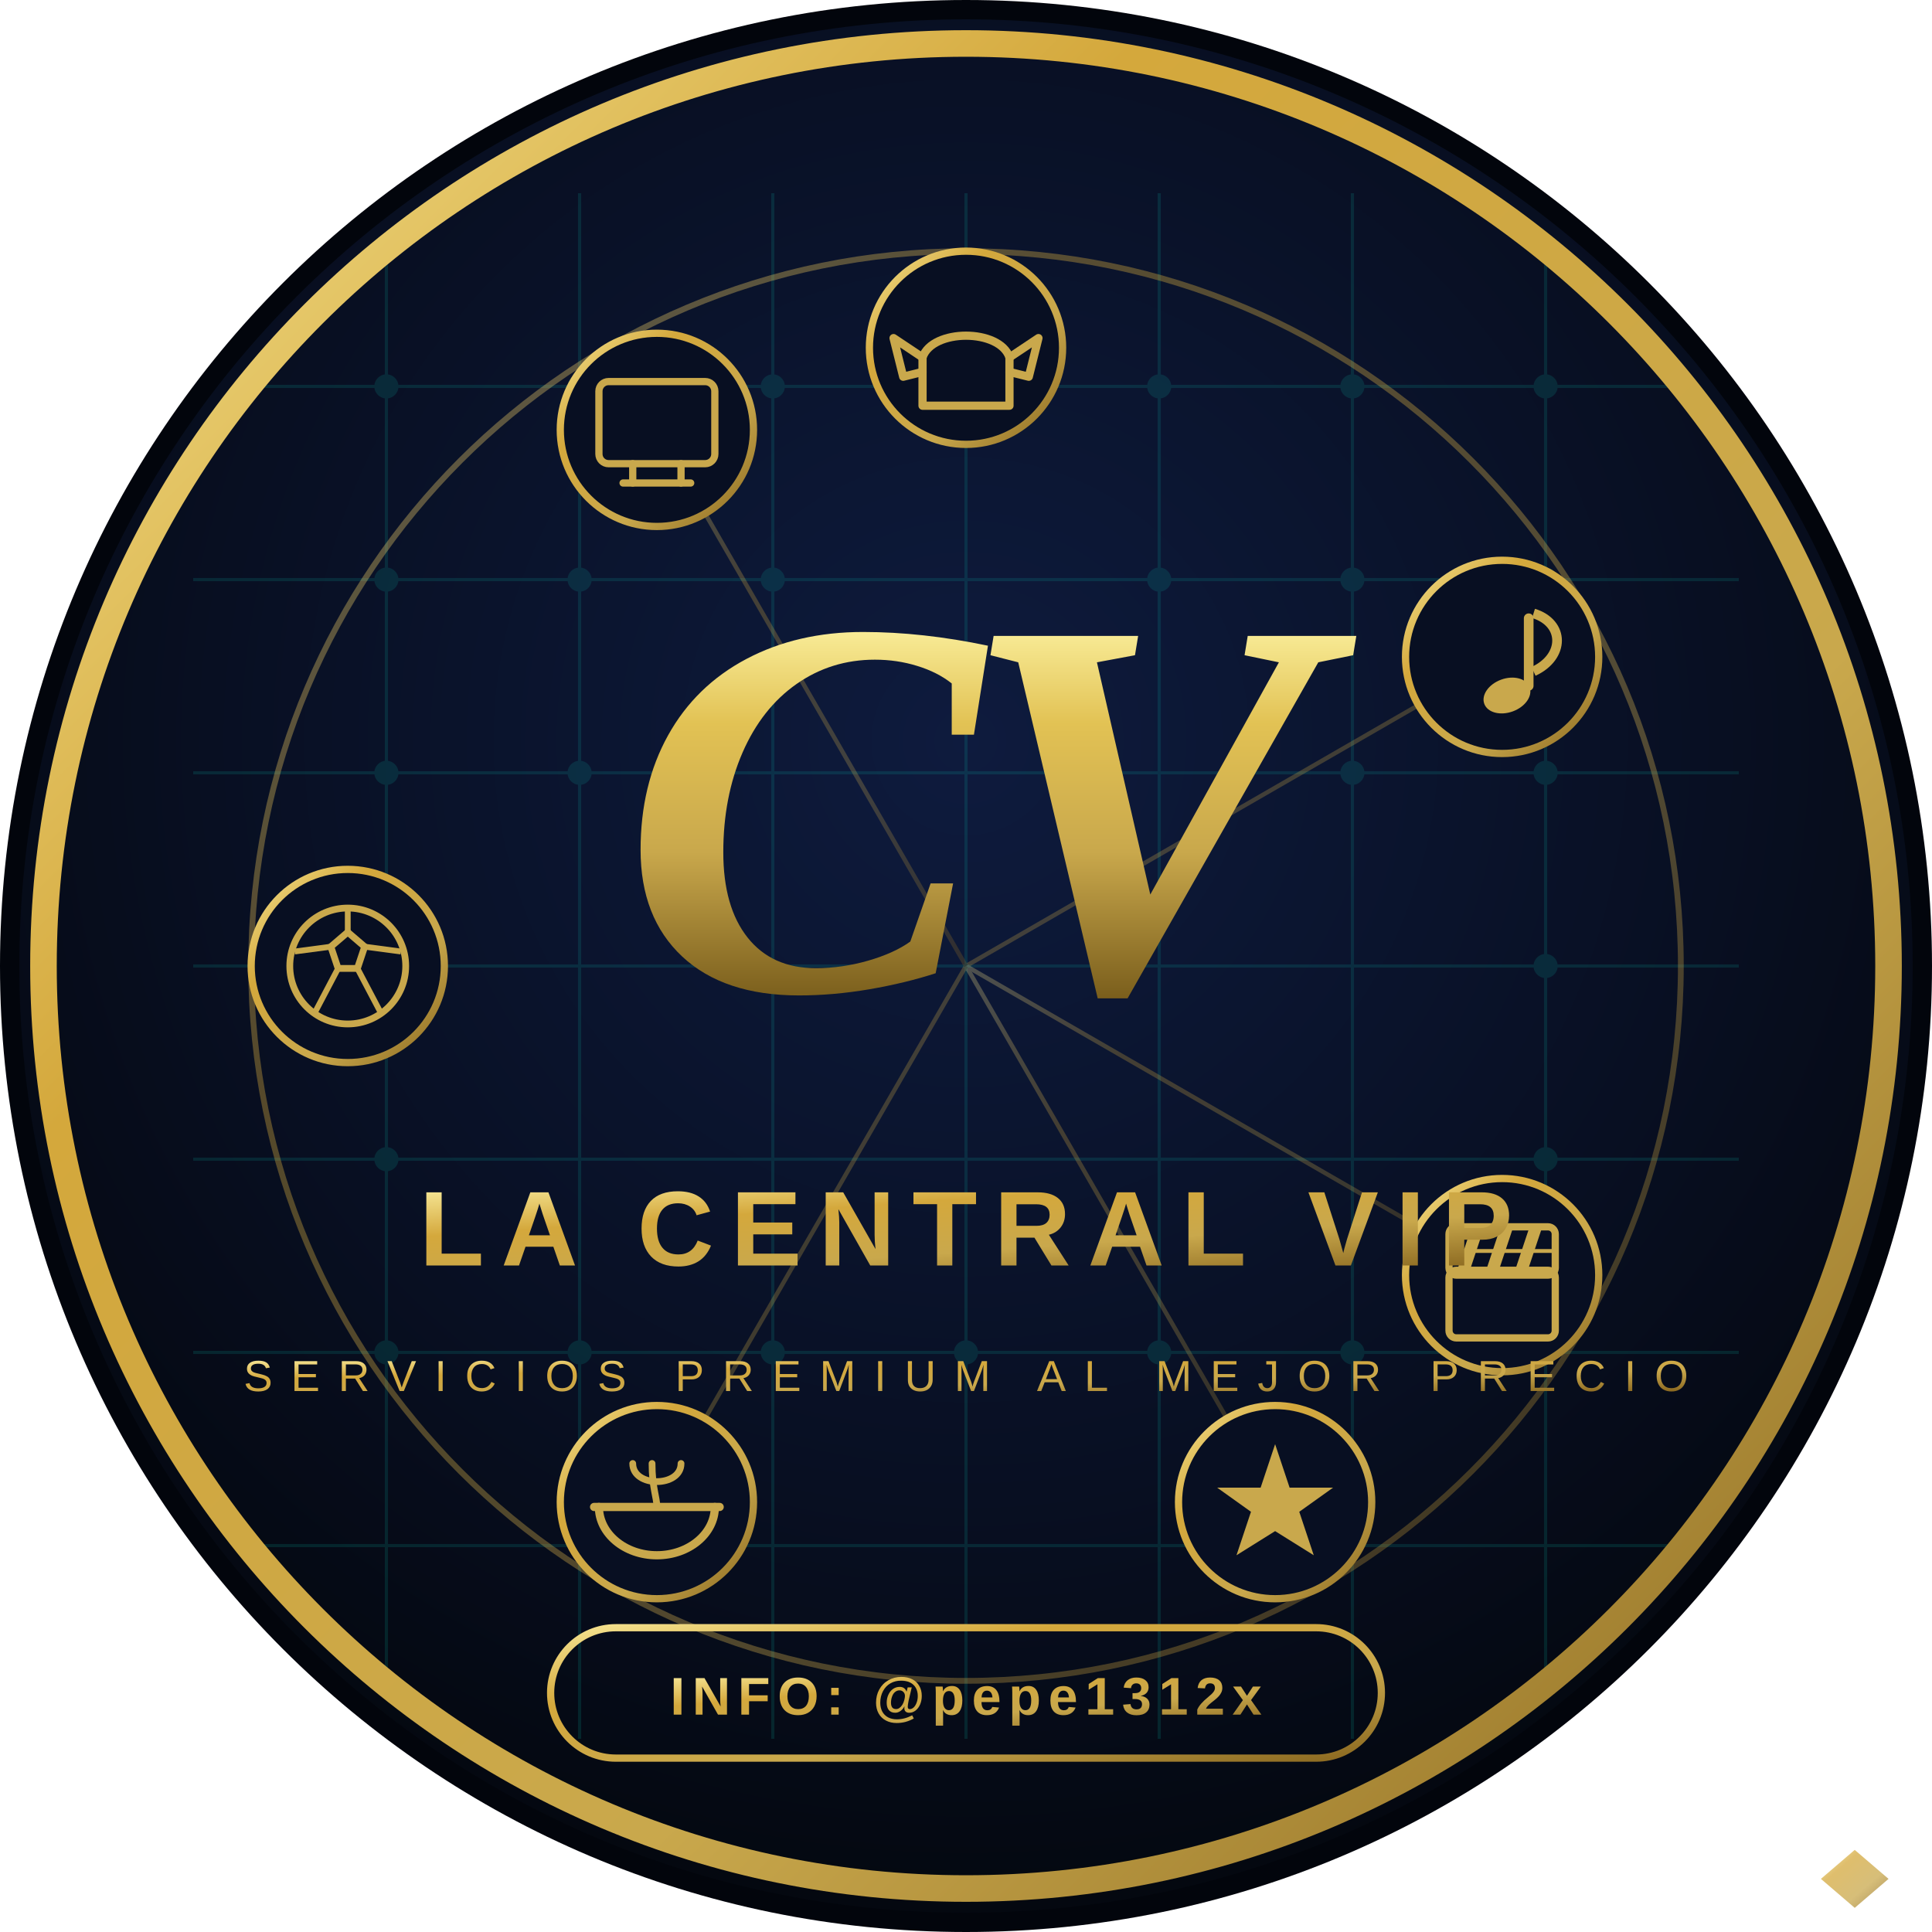
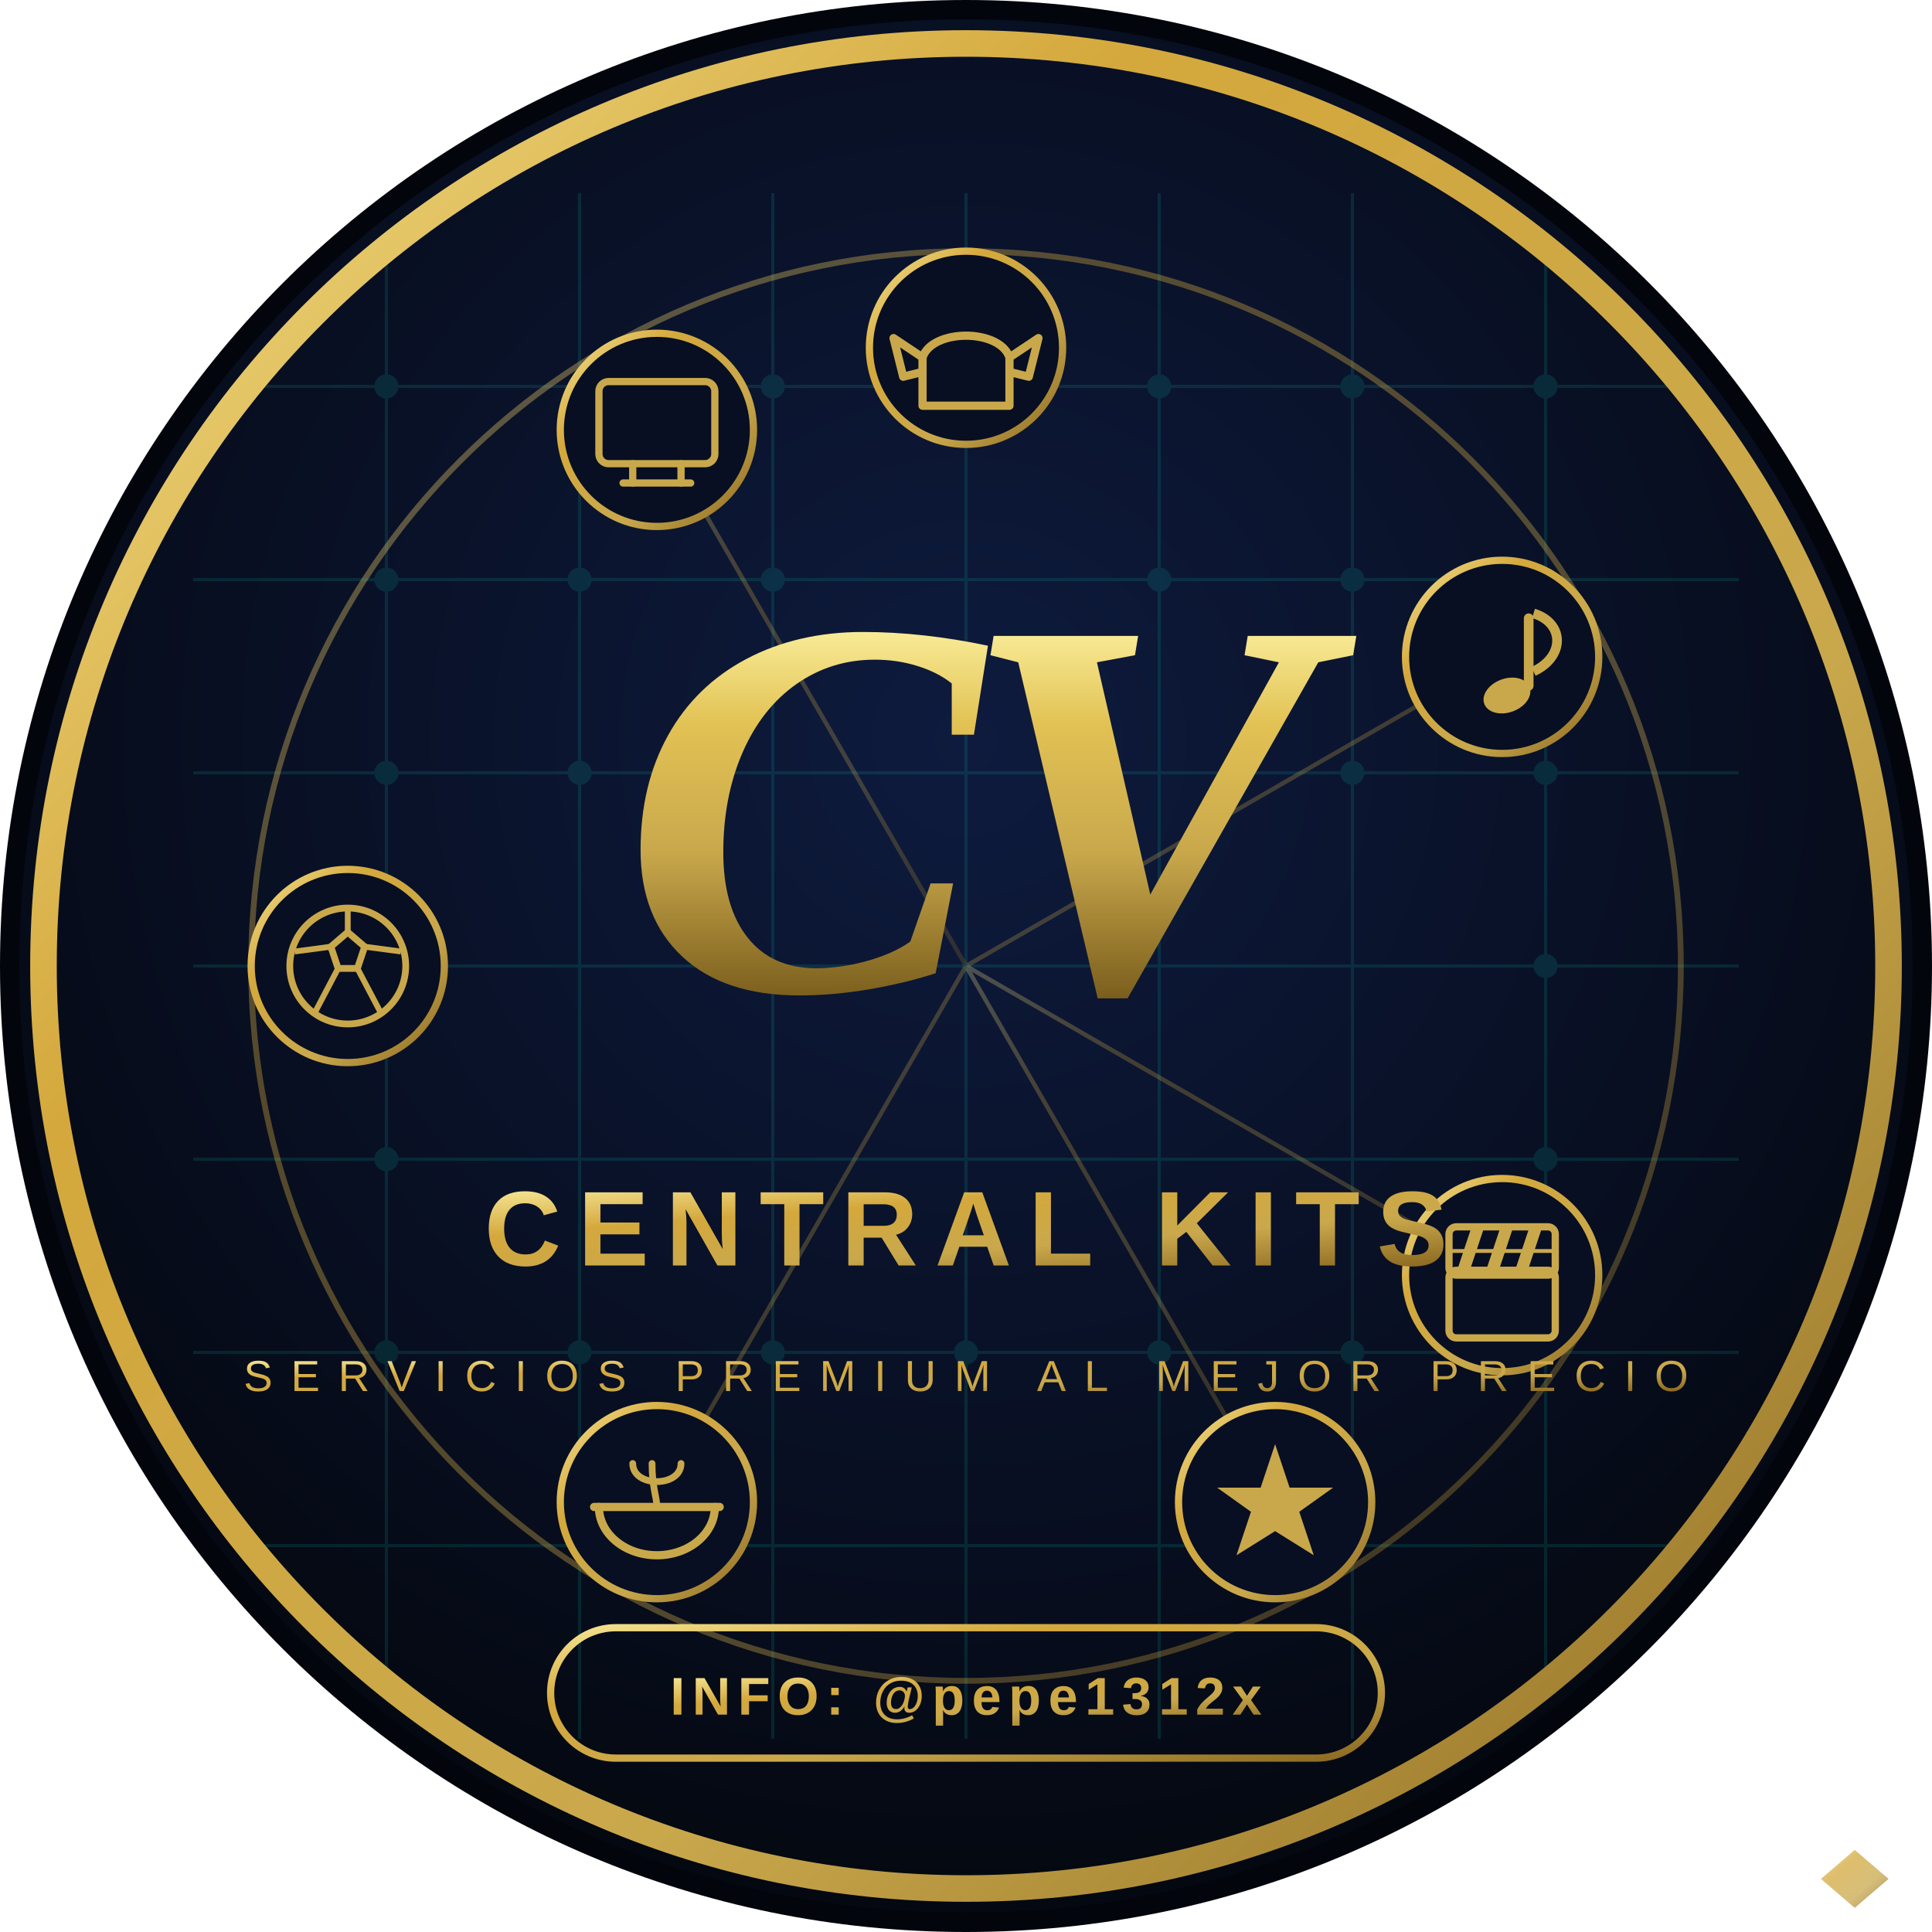
<svg xmlns="http://www.w3.org/2000/svg" viewBox="0 0 400 400" width="400" height="400">
  <defs>
    <radialGradient id="bgG" cx="50%" cy="38%" r="62%">
      <stop offset="0%" stop-color="#0e1b3e" />
      <stop offset="65%" stop-color="#080f22" />
      <stop offset="100%" stop-color="#040810" />
    </radialGradient>
    <linearGradient id="goldG" x1="0%" y1="0%" x2="100%" y2="100%">
      <stop offset="0%" stop-color="#f5e492" />
      <stop offset="30%" stop-color="#d4a83c" />
      <stop offset="65%" stop-color="#c9a84c" />
      <stop offset="100%" stop-color="#8a6820" />
    </linearGradient>
    <linearGradient id="cvG" x1="0%" y1="0%" x2="0%" y2="100%">
      <stop offset="0%" stop-color="#f8eb96" />
      <stop offset="25%" stop-color="#e2c254" />
      <stop offset="60%" stop-color="#c9a84c" />
      <stop offset="100%" stop-color="#7a5e1c" />
    </linearGradient>
    <linearGradient id="cvGH" x1="0%" y1="0%" x2="100%" y2="0%">
      <stop offset="0%" stop-color="#f5e492" />
      <stop offset="50%" stop-color="#c9a84c" />
      <stop offset="100%" stop-color="#8a6820" />
    </linearGradient>
    <clipPath id="clip">
      <circle cx="200" cy="200" r="192" />
    </clipPath>
  </defs>
  <circle cx="200" cy="200" r="200" fill="#02050c" />
  <circle cx="200" cy="200" r="196" fill="url(#bgG)" />
  <g clip-path="url(#clip)" opacity="0.13" fill="none" stroke="#05d8c0" stroke-width="0.65">
    <line x1="40" y1="80" x2="360" y2="80" />
    <line x1="40" y1="120" x2="360" y2="120" />
    <line x1="40" y1="160" x2="360" y2="160" />
    <line x1="40" y1="200" x2="360" y2="200" />
    <line x1="40" y1="240" x2="360" y2="240" />
    <line x1="40" y1="280" x2="360" y2="280" />
    <line x1="40" y1="320" x2="360" y2="320" />
    <line x1="80" y1="40" x2="80" y2="360" />
    <line x1="120" y1="40" x2="120" y2="360" />
    <line x1="160" y1="40" x2="160" y2="360" />
    <line x1="200" y1="40" x2="200" y2="360" />
    <line x1="240" y1="40" x2="240" y2="360" />
    <line x1="280" y1="40" x2="280" y2="360" />
    <line x1="320" y1="40" x2="320" y2="360" />
    <circle cx="80" cy="80" r="2.5" fill="#05d8c0" stroke="none" />
    <circle cx="120" cy="80" r="2.5" fill="#05d8c0" stroke="none" />
    <circle cx="160" cy="80" r="2.5" fill="#05d8c0" stroke="none" />
    <circle cx="200" cy="80" r="2.5" fill="#05d8c0" stroke="none" />
    <circle cx="240" cy="80" r="2.5" fill="#05d8c0" stroke="none" />
    <circle cx="280" cy="80" r="2.5" fill="#05d8c0" stroke="none" />
    <circle cx="320" cy="80" r="2.5" fill="#05d8c0" stroke="none" />
    <circle cx="80" cy="120" r="2.5" fill="#05d8c0" stroke="none" />
    <circle cx="120" cy="120" r="2.5" fill="#05d8c0" stroke="none" />
    <circle cx="160" cy="120" r="2.5" fill="#05d8c0" stroke="none" />
    <circle cx="240" cy="120" r="2.5" fill="#05d8c0" stroke="none" />
    <circle cx="280" cy="120" r="2.5" fill="#05d8c0" stroke="none" />
    <circle cx="320" cy="120" r="2.5" fill="#05d8c0" stroke="none" />
    <circle cx="80" cy="160" r="2.5" fill="#05d8c0" stroke="none" />
    <circle cx="120" cy="160" r="2.5" fill="#05d8c0" stroke="none" />
    <circle cx="280" cy="160" r="2.5" fill="#05d8c0" stroke="none" />
    <circle cx="320" cy="160" r="2.5" fill="#05d8c0" stroke="none" />
    <circle cx="80" cy="200" r="2.5" fill="#05d8c0" stroke="none" />
    <circle cx="320" cy="200" r="2.5" fill="#05d8c0" stroke="none" />
    <circle cx="80" cy="240" r="2.5" fill="#05d8c0" stroke="none" />
    <circle cx="320" cy="240" r="2.5" fill="#05d8c0" stroke="none" />
    <circle cx="80" cy="280" r="2.5" fill="#05d8c0" stroke="none" />
    <circle cx="120" cy="280" r="2.5" fill="#05d8c0" stroke="none" />
    <circle cx="160" cy="280" r="2.5" fill="#05d8c0" stroke="none" />
    <circle cx="200" cy="280" r="2.5" fill="#05d8c0" stroke="none" />
    <circle cx="240" cy="280" r="2.5" fill="#05d8c0" stroke="none" />
    <circle cx="280" cy="280" r="2.5" fill="#05d8c0" stroke="none" />
    <circle cx="320" cy="280" r="2.5" fill="#05d8c0" stroke="none" />
  </g>
  <circle cx="200" cy="200" r="191" fill="none" stroke="url(#goldG)" stroke-width="5.5" />
  <circle cx="200" cy="200" r="148" fill="none" stroke="url(#goldG)" stroke-width="1.2" opacity="0.38" />
  <g stroke="url(#goldG)" stroke-width="0.9" opacity="0.28" fill="none">
    <line x1="200" y1="200" x2="200" y2="72" />
    <line x1="200" y1="200" x2="311" y2="136" />
    <line x1="200" y1="200" x2="311" y2="264" />
    <line x1="200" y1="200" x2="264" y2="311" />
    <line x1="200" y1="200" x2="136" y2="311" />
    <line x1="200" y1="200" x2="72" y2="200" />
    <line x1="200" y1="200" x2="136" y2="89" />
  </g>
  <circle cx="200" cy="72" r="20" fill="#080f22" stroke="url(#goldG)" stroke-width="1.5" />
  <g transform="translate(200,72)" fill="none" stroke="#c9a84c" stroke-width="1.7" stroke-linejoin="round" stroke-linecap="round">
    <path d="M-9,2 C-7,-4 7,-4 9,2" />
    <polyline points="-9,2 -9,12 9,12 9,2" />
    <polyline points="-9,2 -15,-2 -13,6 -9,5" />
    <polyline points="9,2 15,-2 13,6 9,5" />
  </g>
  <circle cx="311" cy="136" r="20" fill="#080f22" stroke="url(#goldG)" stroke-width="1.5" />
  <g transform="translate(311,136)" fill="#c9a84c" stroke="none">
    <ellipse cx="1" cy="8" rx="5" ry="3.5" transform="rotate(-20 1 8)" />
    <rect x="4.5" y="-9" width="2" height="16" rx="1" />
    <path d="M6.5,-9 C13,-7 13,0 6.5,3" fill="none" stroke="#c9a84c" stroke-width="2" />
  </g>
  <circle cx="311" cy="264" r="20" fill="#080f22" stroke="url(#goldG)" stroke-width="1.5" />
  <g transform="translate(311,264)" fill="none" stroke="#c9a84c" stroke-width="1.5" stroke-linejoin="round">
    <rect x="-11" y="-1" width="22" height="14" rx="1.5" />
    <rect x="-11" y="-10" width="22" height="10" rx="1.5" />
    <line x1="-5" y1="-10" x2="-8" y2="-1" stroke-width="2.5" stroke="#c9a84c" />
    <line x1="1" y1="-10" x2="-2" y2="-1" stroke-width="2.5" stroke="#c9a84c" />
    <line x1="7" y1="-10" x2="4" y2="-1" stroke-width="2.5" stroke="#c9a84c" />
    <line x1="-11" y1="-5" x2="11" y2="-5" stroke-width="0.8" />
  </g>
  <circle cx="264" cy="311" r="20" fill="#080f22" stroke="url(#goldG)" stroke-width="1.5" />
  <polygon points="264,299 267,308 276,308 269,313 272,322 264,317 256,322 259,313 252,308 261,308" fill="#c9a84c" />
  <circle cx="136" cy="311" r="20" fill="#080f22" stroke="url(#goldG)" stroke-width="1.5" />
  <g transform="translate(136,311)" fill="none" stroke="#c9a84c" stroke-width="1.7" stroke-linecap="round">
    <line x1="-13" y1="1" x2="13" y2="1" />
    <path d="M-12,1 A12,10 0 0 0 12,1" />
    <path d="M-5,-8 C-5,-3 5,-3 5,-8" stroke-width="1.4" />
    <path d="M-1,-8 C-1,-3 0,-1 0,1" stroke-width="1.4" />
  </g>
  <circle cx="72" cy="200" r="20" fill="#080f22" stroke="url(#goldG)" stroke-width="1.5" />
  <circle cx="72" cy="200" r="12" fill="none" stroke="#c9a84c" stroke-width="1.4" />
  <polygon points="72,193 75.5,196 74,200.5 70,200.5 68.5,196" fill="none" stroke="#c9a84c" stroke-width="1.4" />
  <line x1="72" y1="188" x2="72" y2="193" stroke="#c9a84c" stroke-width="1.2" />
  <line x1="83" y1="197" x2="75.5" y2="196" stroke="#c9a84c" stroke-width="1.2" />
  <line x1="79" y1="210" x2="74" y2="200.5" stroke="#c9a84c" stroke-width="1.2" />
  <line x1="65" y1="210" x2="70" y2="200.5" stroke="#c9a84c" stroke-width="1.2" />
  <line x1="61" y1="197" x2="68.5" y2="196" stroke="#c9a84c" stroke-width="1.2" />
  <circle cx="136" cy="89" r="20" fill="#080f22" stroke="url(#goldG)" stroke-width="1.5" />
  <g transform="translate(136,89)" fill="none" stroke="#c9a84c" stroke-width="1.5" stroke-linejoin="round" stroke-linecap="round">
    <rect x="-12" y="-10" width="24" height="17" rx="2" />
    <line x1="-5" y1="7" x2="-5" y2="11" />
    <line x1="5" y1="7" x2="5" y2="11" />
    <line x1="-7" y1="11" x2="7" y2="11" />
  </g>
  <text x="201" y="205" text-anchor="middle" font-family="'Georgia', 'Times New Roman', serif" font-size="112" font-weight="900" font-style="italic" fill="url(#cvG)" letter-spacing="-5">CV</text>
-   <text x="200" y="262" text-anchor="middle" font-family="'Arial Black', 'Arial', sans-serif" font-size="22" font-weight="900" fill="url(#goldG)" letter-spacing="3.5">LA CENTRAL VIP</text>
+   <text x="200" y="262" text-anchor="middle" font-family="'Arial Black', 'Arial', sans-serif" font-size="22" font-weight="900" fill="url(#goldG)" letter-spacing="3.5">CENTRAL KITS</text>
  <line x1="84" y1="272" x2="316" y2="272" stroke="url(#goldG)" stroke-width="0.9" opacity="0.5" />
  <text x="200" y="288" text-anchor="middle" font-family="'Arial', sans-serif" font-size="9" font-weight="500" fill="url(#goldG)" letter-spacing="3.8">SERVICIOS PREMIUM AL MEJOR PRECIO</text>
  <rect x="114" y="337" width="172" height="27" rx="13.5" fill="none" stroke="url(#goldG)" stroke-width="1.5" />
  <text x="200" y="355" text-anchor="middle" font-family="'Arial', sans-serif" font-size="11" font-weight="600" fill="url(#goldG)" letter-spacing="1.5">INFO: @pepe1312x</text>
  <path d="M 384,383 L 391,389 L 384,395 L 377,389 Z" fill="url(#goldG)" opacity="0.75" />
</svg>
